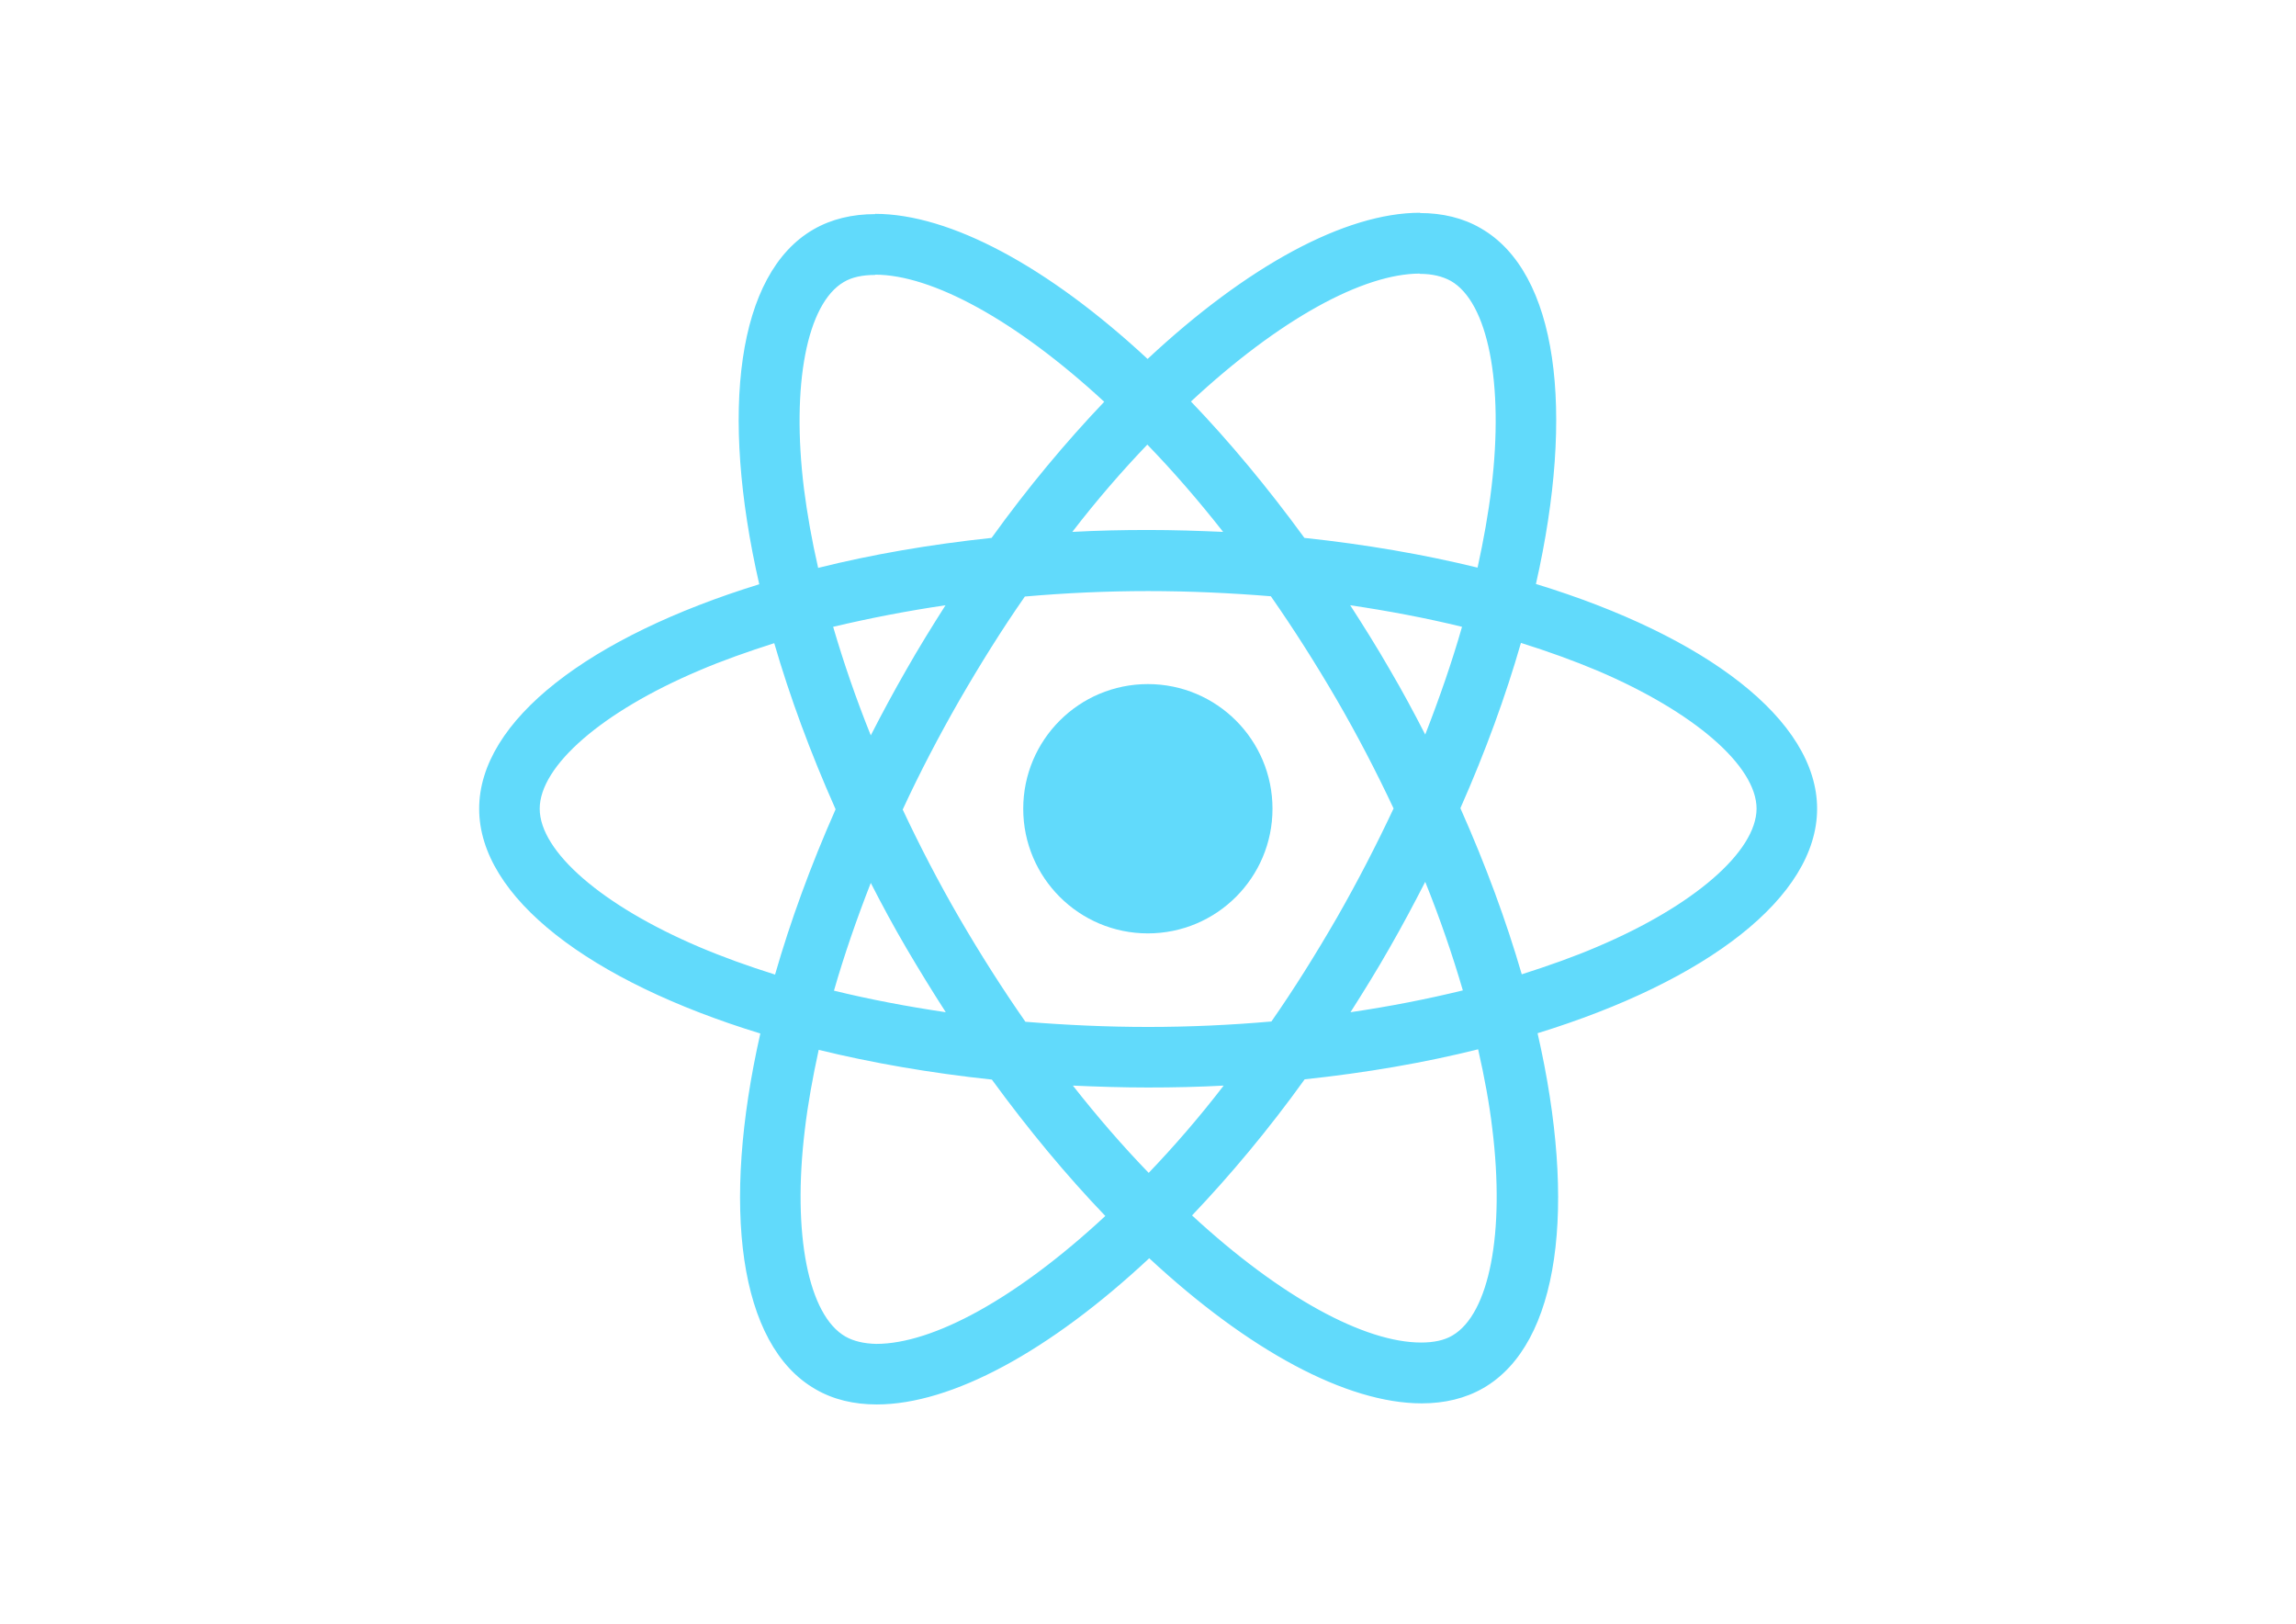
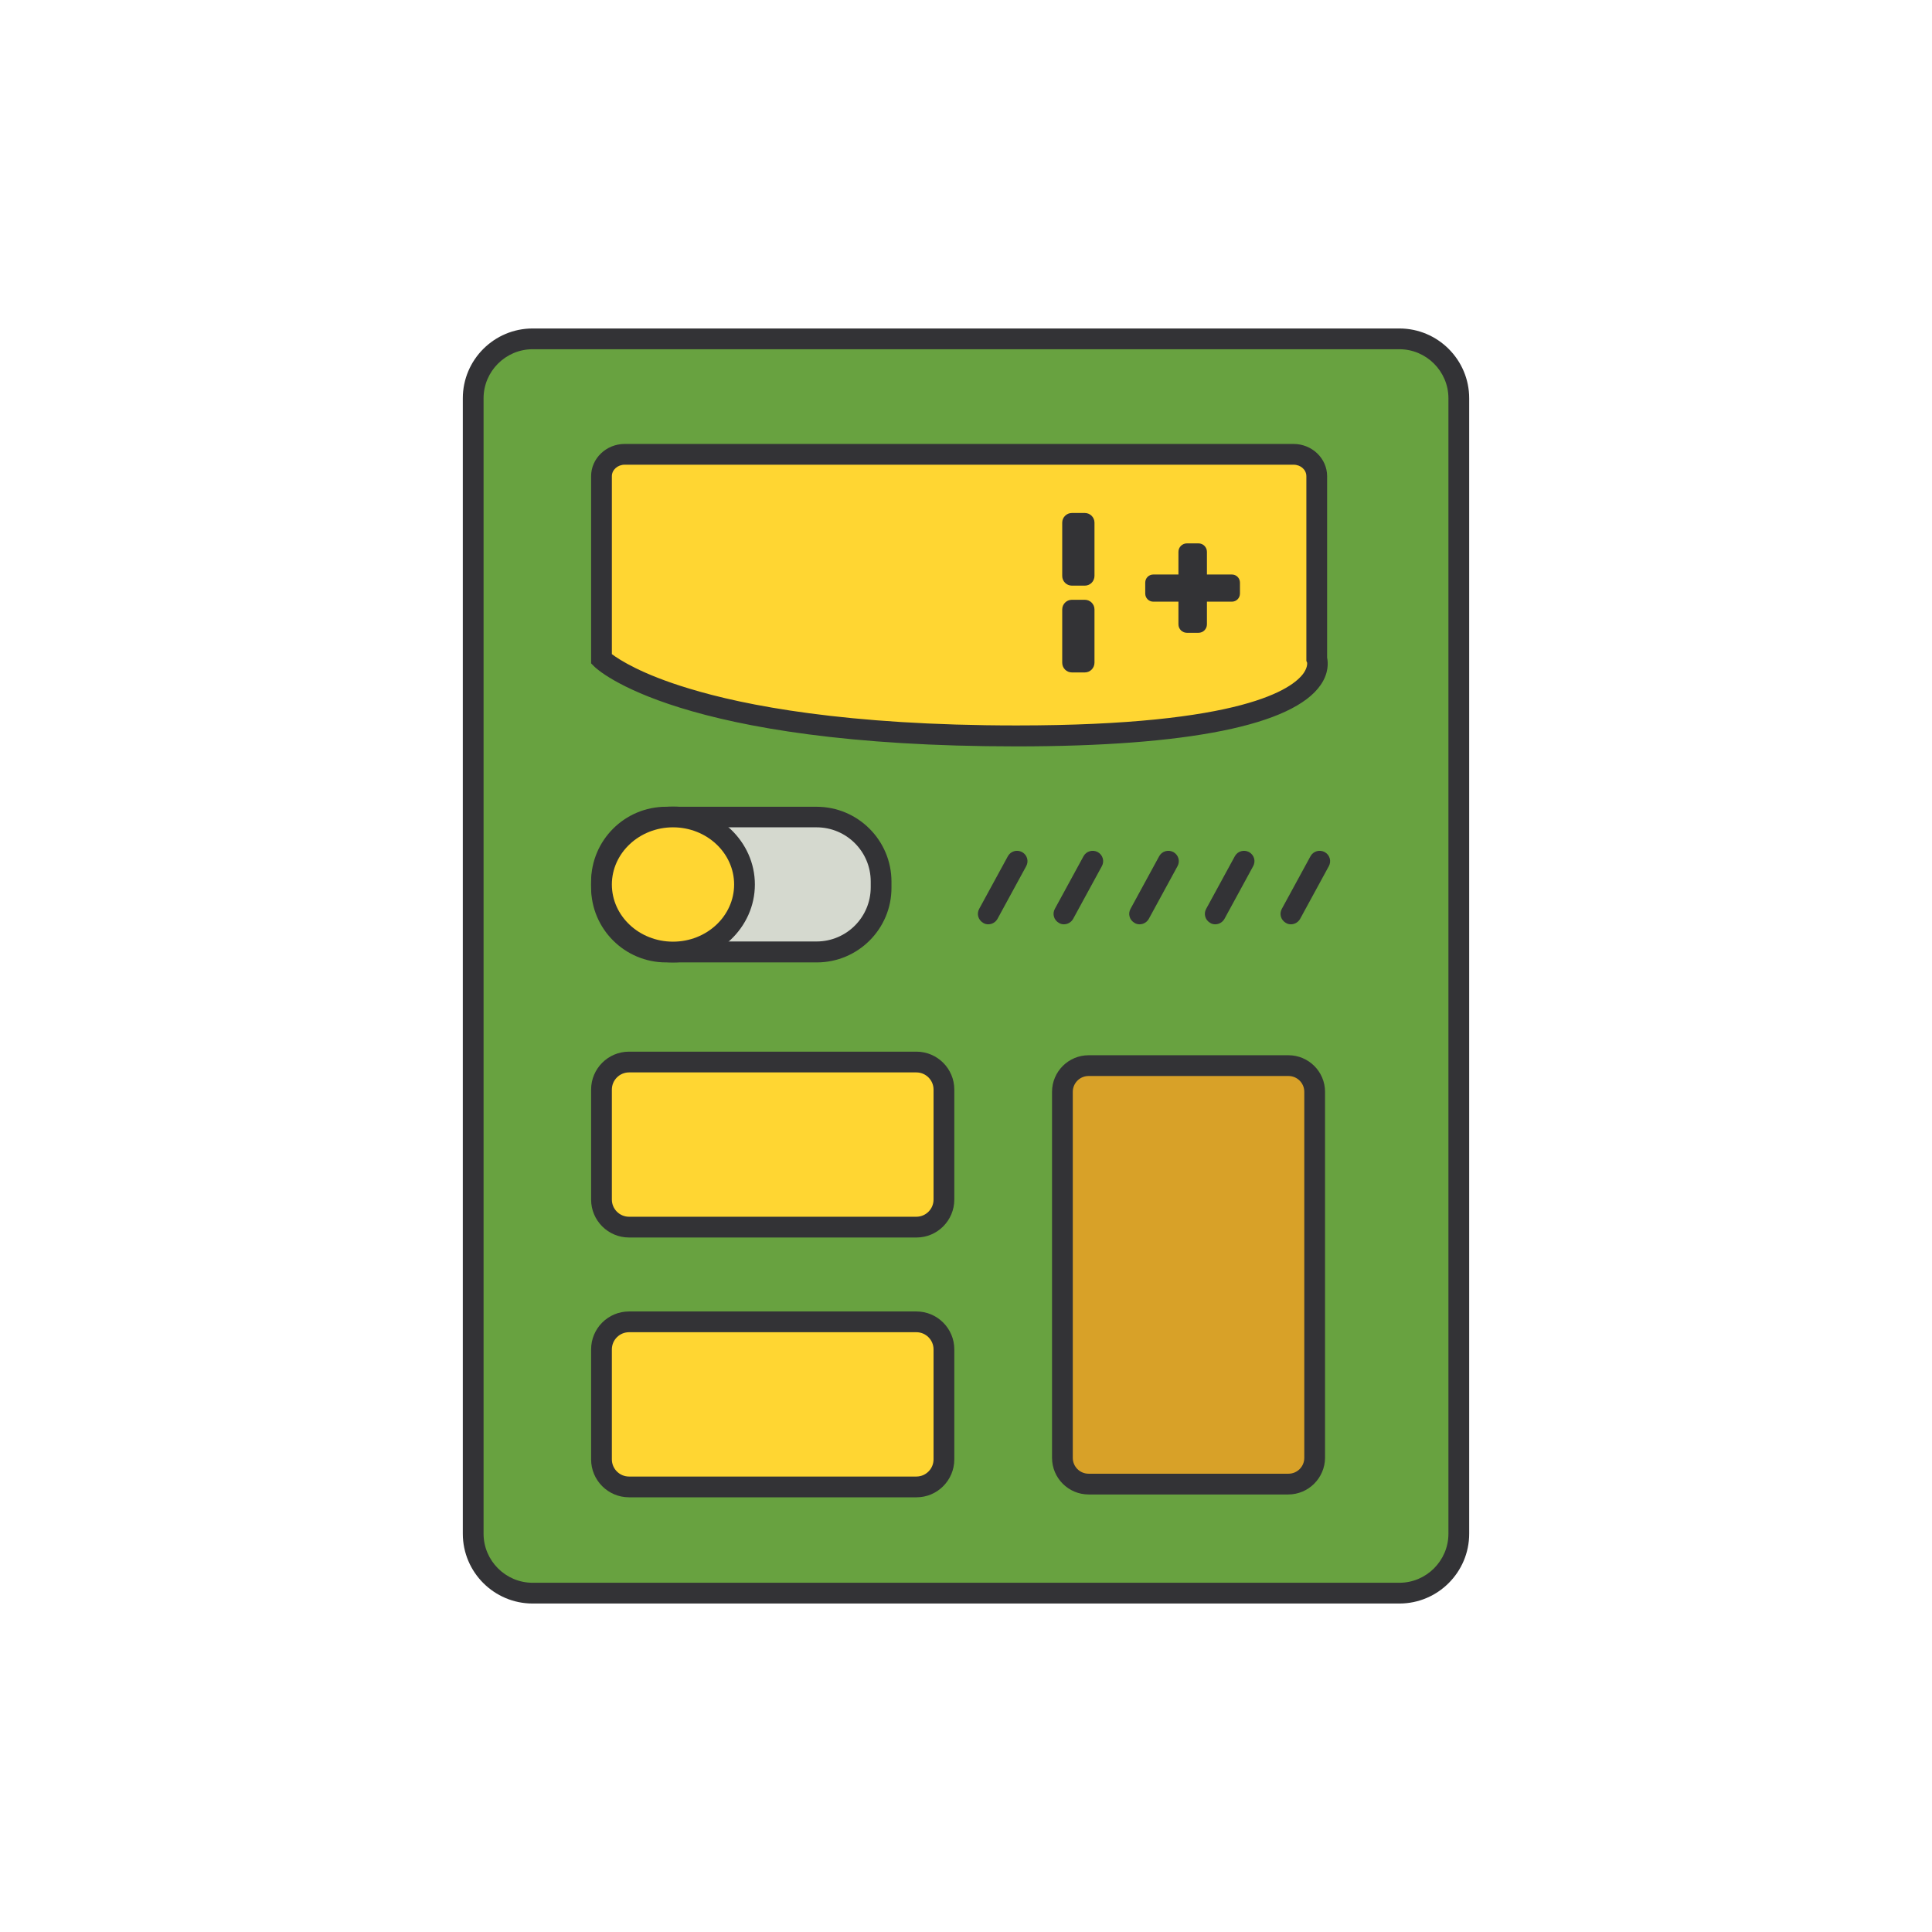
- <svg xmlns="http://www.w3.org/2000/svg" viewBox="0 0 841.9 595.3">
-   <g fill="#61DAFB">
-     <path d="M666.3 296.5c0-32.5-40.7-63.3-103.1-82.4 14.4-63.6 8-114.2-20.2-130.4-6.5-3.8-14.1-5.6-22.4-5.6v22.3c4.6 0 8.3.9 11.4 2.6 13.6 7.8 19.5 37.5 14.9 75.7-1.1 9.4-2.9 19.3-5.1 29.4-19.6-4.8-41-8.5-63.5-10.9-13.5-18.5-27.5-35.3-41.6-50 32.6-30.3 63.2-46.9 84-46.9V78c-27.5 0-63.5 19.6-99.9 53.6-36.4-33.8-72.4-53.2-99.9-53.2v22.3c20.7 0 51.4 16.5 84 46.6-14 14.7-28 31.4-41.3 49.9-22.6 2.4-44 6.1-63.6 11-2.3-10-4-19.7-5.2-29-4.7-38.2 1.1-67.9 14.6-75.8 3-1.8 6.9-2.6 11.5-2.6V78.5c-8.4 0-16 1.8-22.6 5.6-28.1 16.2-34.4 66.7-19.9 130.1-62.2 19.2-102.7 49.9-102.7 82.3 0 32.5 40.7 63.3 103.1 82.4-14.4 63.6-8 114.2 20.2 130.4 6.5 3.8 14.1 5.6 22.5 5.6 27.5 0 63.5-19.6 99.9-53.6 36.4 33.8 72.4 53.2 99.9 53.2 8.4 0 16-1.8 22.6-5.6 28.1-16.2 34.4-66.7 19.9-130.1 62-19.1 102.5-49.9 102.5-82.3zm-130.2-66.7c-3.7 12.9-8.3 26.2-13.5 39.5-4.1-8-8.4-16-13.1-24-4.6-8-9.5-15.8-14.4-23.4 14.2 2.1 27.9 4.7 41 7.9zm-45.8 106.5c-7.8 13.5-15.8 26.3-24.1 38.2-14.9 1.3-30 2-45.2 2-15.1 0-30.2-.7-45-1.9-8.3-11.9-16.4-24.6-24.2-38-7.6-13.1-14.5-26.4-20.8-39.8 6.2-13.4 13.2-26.8 20.7-39.9 7.8-13.5 15.8-26.3 24.1-38.2 14.9-1.3 30-2 45.2-2 15.1 0 30.2.7 45 1.9 8.3 11.9 16.4 24.6 24.2 38 7.6 13.1 14.5 26.4 20.8 39.8-6.3 13.4-13.2 26.8-20.7 39.9zm32.3-13c5.4 13.4 10 26.8 13.8 39.8-13.1 3.2-26.9 5.9-41.2 8 4.9-7.7 9.8-15.6 14.4-23.7 4.6-8 8.9-16.1 13-24.1zM421.2 430c-9.3-9.6-18.6-20.3-27.8-32 9 .4 18.2.7 27.5.7 9.4 0 18.7-.2 27.8-.7-9 11.7-18.3 22.4-27.5 32zm-74.4-58.9c-14.2-2.1-27.9-4.7-41-7.9 3.7-12.9 8.3-26.2 13.5-39.5 4.1 8 8.4 16 13.1 24 4.7 8 9.5 15.8 14.4 23.4zM420.7 163c9.3 9.6 18.6 20.3 27.8 32-9-.4-18.2-.7-27.5-.7-9.4 0-18.7.2-27.8.7 9-11.7 18.3-22.4 27.5-32zm-74 58.9c-4.9 7.7-9.8 15.6-14.4 23.7-4.6 8-8.9 16-13 24-5.4-13.4-10-26.8-13.8-39.8 13.1-3.1 26.9-5.8 41.2-7.9zm-90.5 125.2c-35.4-15.1-58.3-34.9-58.3-50.6 0-15.7 22.9-35.6 58.3-50.6 8.6-3.7 18-7 27.7-10.1 5.7 19.6 13.2 40 22.5 60.9-9.2 20.8-16.6 41.1-22.2 60.6-9.9-3.1-19.3-6.5-28-10.2zM310 490c-13.6-7.8-19.5-37.5-14.9-75.7 1.1-9.4 2.9-19.3 5.1-29.4 19.6 4.8 41 8.5 63.5 10.9 13.5 18.5 27.5 35.3 41.6 50-32.6 30.3-63.2 46.9-84 46.9-4.5-.1-8.3-1-11.3-2.7zm237.2-76.2c4.7 38.2-1.1 67.9-14.6 75.8-3 1.8-6.9 2.6-11.5 2.6-20.7 0-51.4-16.5-84-46.6 14-14.7 28-31.4 41.3-49.9 22.6-2.4 44-6.1 63.6-11 2.3 10.1 4.1 19.8 5.2 29.1zm38.5-66.7c-8.6 3.7-18 7-27.7 10.1-5.7-19.6-13.2-40-22.5-60.9 9.2-20.8 16.6-41.1 22.2-60.6 9.9 3.1 19.3 6.5 28.1 10.2 35.4 15.1 58.3 34.9 58.3 50.6-.1 15.7-23 35.6-58.4 50.6zM320.8 78.4z" />
-     <circle cx="420.9" cy="296.5" r="45.7" />
-     <path d="M520.5 78.1z" />
-   </g>
+ <svg xmlns="http://www.w3.org/2000/svg" width="800px" height="800px" viewBox="0 0 1024 1024" class="icon" version="1.1">
+   <path d="M741.7 844.4H282.3c-17.4 0-31.5-14.1-31.5-31.5V211.1c0-17.4 14.1-31.5 31.5-31.5h459.4c17.4 0 31.5 14.1 31.5 31.5v601.8c0 17.4-14.1 31.5-31.5 31.5z" fill="#68A240" />
+   <path d="M741.7 849.9H282.3c-20.4 0-37-16.6-37-37V211.1c0-20.4 16.6-37 37-37h459.4c20.4 0 37 16.6 37 37v601.8c0 20.4-16.6 37-37 37zM282.3 185.1c-14.3 0-26 11.7-26 26v601.8c0 14.3 11.7 26 26 26h459.4c14.3 0 26-11.7 26-26V211.1c0-14.3-11.7-26-26-26H282.3z" fill="#333336" />
+   <path d="M697.9 349.3s15.6 40.8-159.2 40.8c-178.6 0-220-40.8-220-40.8v-96.9c0-6.4 5.5-11.6 12.3-11.6h354.5c6.8 0 12.3 5.2 12.3 11.6v96.9z" fill="#FFD632" />
+   <path d="M538.7 395.6c-178.8 0-222.1-40.6-223.8-42.4l-1.6-1.6v-99.2c0-9.4 8-17.1 17.8-17.1h354.5c9.8 0 17.8 7.7 17.8 17.1v96.2c0.5 2.4 1 8-3.4 14.4-14.7 21.4-70.5 32.6-161.3 32.6z m-214.4-48.9c4 3 15.9 10.7 40.8 18.2 29.4 9 83.4 19.6 173.7 19.6 120.1 0 146.4-19.5 152.2-27.8 2.2-3.2 1.8-5.5 1.8-5.5l-0.4-0.9v-97.9c0-3.4-3-6.1-6.8-6.1H331.1c-3.7 0-6.8 2.7-6.8 6.1v94.3z" fill="#333336" />
+   <path d="M575 310.4h-6.9c-2.8 0-5.1-2.3-5.1-5.1V277c0-2.8 2.3-5.1 5.1-5.1h6.9c2.8 0 5.1 2.3 5.1 5.1v28.2c0 2.9-2.3 5.2-5.1 5.2zM575 356.4h-6.9c-2.8 0-5.1-2.3-5.1-5.1V323c0-2.8 2.3-5.1 5.1-5.1h6.9c2.8 0 5.1 2.3 5.1 5.1v28.2c0 2.9-2.3 5.2-5.1 5.2zM652.9 318.9h-41.6c-2.4 0-4.3-1.9-4.3-4.3v-5.8c0-2.4 1.9-4.3 4.3-4.3h41.6c2.4 0 4.3 1.9 4.3 4.3v5.8c0 2.4-1.9 4.3-4.3 4.3z" fill="#333336" />
+   <path d="M639.7 292.5v38.4c0 2.5-2 4.5-4.5 4.5h-6.1c-2.5 0-4.5-2-4.5-4.5v-38.4c0-2.5 2-4.5 4.5-4.5h6.1c2.5 0 4.5 2 4.5 4.5z" fill="#333336" />
+   <path d="M432.9 504.6H353c-18.9 0-34.2-15.3-34.2-34.2v-3.1c0-18.9 15.3-34.2 34.2-34.2h79.8c18.9 0 34.2 15.3 34.2 34.2v3.1c0.1 18.9-15.2 34.2-34.1 34.2z" fill="#D5D9CF" />
+   <path d="M432.9 510.1H353c-21.9 0-39.7-17.8-39.7-39.7v-3.1c0-21.9 17.8-39.7 39.7-39.7h79.8c21.9 0 39.7 17.8 39.7 39.7v3.1c0.1 21.9-17.7 39.7-39.6 39.7zM353 438.5c-15.9 0-28.7 12.9-28.7 28.7v3.1c0 15.9 12.9 28.7 28.7 28.7h79.8c15.9 0 28.7-12.9 28.7-28.7v-3.1c0-15.9-12.9-28.7-28.7-28.7H353z" fill="#333336" />
+   <path d="M318.8 468.8a37.9 35.8 0 1 0 75.8 0 37.9 35.8 0 1 0-75.8 0Z" fill="#FFD632" />
+   <path d="M356.7 510.1c-23.9 0-43.4-18.5-43.4-41.3s19.5-41.3 43.4-41.3 43.4 18.5 43.4 41.3-19.5 41.3-43.4 41.3z m0-71.6c-17.8 0-32.4 13.6-32.4 30.3s14.5 30.3 32.4 30.3 32.4-13.6 32.4-30.3-14.5-30.3-32.4-30.3z" fill="#333336" />
+   <path d="M485.8 650.4H333.4c-8.1 0-14.6-6.5-14.6-14.6v-58.3c0-8.1 6.5-14.6 14.6-14.6h152.3c8.1 0 14.6 6.5 14.6 14.6v58.3c0 8.1-6.5 14.6-14.5 14.6z" fill="#FFD632" />
+   <path d="M485.8 655.9H333.4c-11.1 0-20.1-9-20.1-20.1v-58.3c0-11.1 9-20.1 20.1-20.1h152.3c11.1 0 20.1 9 20.1 20.1v58.3c0 11.1-9 20.1-20 20.1z m-152.4-87.5c-5 0-9.1 4.1-9.1 9.1v58.3c0 5 4.1 9.1 9.1 9.1h152.3c5 0 9.1-4.1 9.1-9.1v-58.3c0-5-4.1-9.1-9.1-9.1H333.4z" fill="#333336" />
+   <path d="M485.8 788.1H333.4c-8.1 0-14.6-6.5-14.6-14.6v-58.3c0-8.1 6.5-14.6 14.6-14.6h152.3c8.1 0 14.6 6.5 14.6 14.6v58.3c0 8-6.5 14.6-14.5 14.6z" fill="#FFD632" />
+   <path d="M485.8 793.6H333.4c-11.1 0-20.1-9-20.1-20.1v-58.3c0-11.1 9-20.1 20.1-20.1h152.3c11.1 0 20.1 9 20.1 20.1v58.3c0 11.1-9 20.1-20 20.1z m-152.4-87.5c-5 0-9.1 4.1-9.1 9.1v58.3c0 5 4.1 9.1 9.1 9.1h152.3c5 0 9.1-4.1 9.1-9.1v-58.3c0-5-4.1-9.1-9.1-9.1H333.4z" fill="#333336" />
+   <path d="M682.8 786.6H577c-7.7 0-13.9-6.2-13.9-13.9v-194c0-7.7 6.2-13.9 13.9-13.9h105.9c7.7 0 13.9 6.2 13.9 13.9v194c-0.1 7.7-6.3 13.9-14 13.9z" fill="#D8A128" />
+   <path d="M682.8 792.1H577c-10.7 0-19.4-8.7-19.4-19.4v-194c0-10.7 8.7-19.4 19.4-19.4h105.9c10.7 0 19.4 8.7 19.4 19.4v194c-0.1 10.7-8.8 19.4-19.5 19.4zM577 570.3c-4.7 0-8.4 3.8-8.4 8.4v194c0 4.7 3.8 8.4 8.4 8.4h105.9c4.7 0 8.4-3.8 8.4-8.4v-194c0-4.7-3.8-8.4-8.4-8.4H577z" fill="#333336" />
+   <path d="M539.1 456.5l-15.2 27.9" fill="#D8A128" />
+   <path d="M523.8 489.9c-0.9 0-1.8-0.2-2.6-0.7-2.7-1.5-3.7-4.8-2.2-7.5l15.2-27.9c1.5-2.7 4.8-3.6 7.5-2.2 2.7 1.5 3.7 4.8 2.2 7.5L528.7 487c-1 1.8-2.9 2.9-4.9 2.9z" fill="#333336" />
+   <path d="M579.1 456.5l-15.2 27.9" fill="#D8A128" />
+   <path d="M563.9 489.9c-0.9 0-1.8-0.2-2.6-0.7-2.7-1.5-3.7-4.8-2.2-7.5l15.2-27.9c1.5-2.7 4.8-3.6 7.5-2.2 2.7 1.5 3.7 4.8 2.2 7.5L568.8 487c-1 1.8-2.9 2.9-4.9 2.9z" fill="#333336" />
+   <path d="M619.2 456.5L604 484.4" fill="#D8A128" />
+   <path d="M604 489.9c-0.9 0-1.8-0.2-2.6-0.7-2.7-1.5-3.7-4.8-2.2-7.5l15.2-27.9c1.5-2.7 4.8-3.6 7.5-2.2 2.7 1.5 3.7 4.8 2.2 7.5L608.9 487c-1 1.8-2.9 2.9-4.9 2.9z" fill="#333336" />
+   <path d="M659.3 456.5l-15.2 27.9" fill="#D8A128" />
+   <path d="M644.1 489.9c-0.9 0-1.8-0.2-2.6-0.7-2.7-1.5-3.7-4.8-2.2-7.5l15.2-27.9c1.5-2.7 4.8-3.6 7.5-2.2 2.7 1.5 3.7 4.8 2.2 7.5L649 487c-1 1.8-2.9 2.9-4.9 2.9z" fill="#333336" />
+   <path d="M699.4 456.5l-15.2 27.9" fill="#D8A128" />
+   <path d="M684.2 489.9c-0.9 0-1.8-0.2-2.6-0.7-2.7-1.5-3.7-4.8-2.2-7.5l15.2-27.9c1.5-2.7 4.8-3.6 7.5-2.2 2.7 1.5 3.7 4.8 2.2 7.5L689.1 487c-1 1.8-2.9 2.9-4.9 2.9z" fill="#333336" />
</svg>
